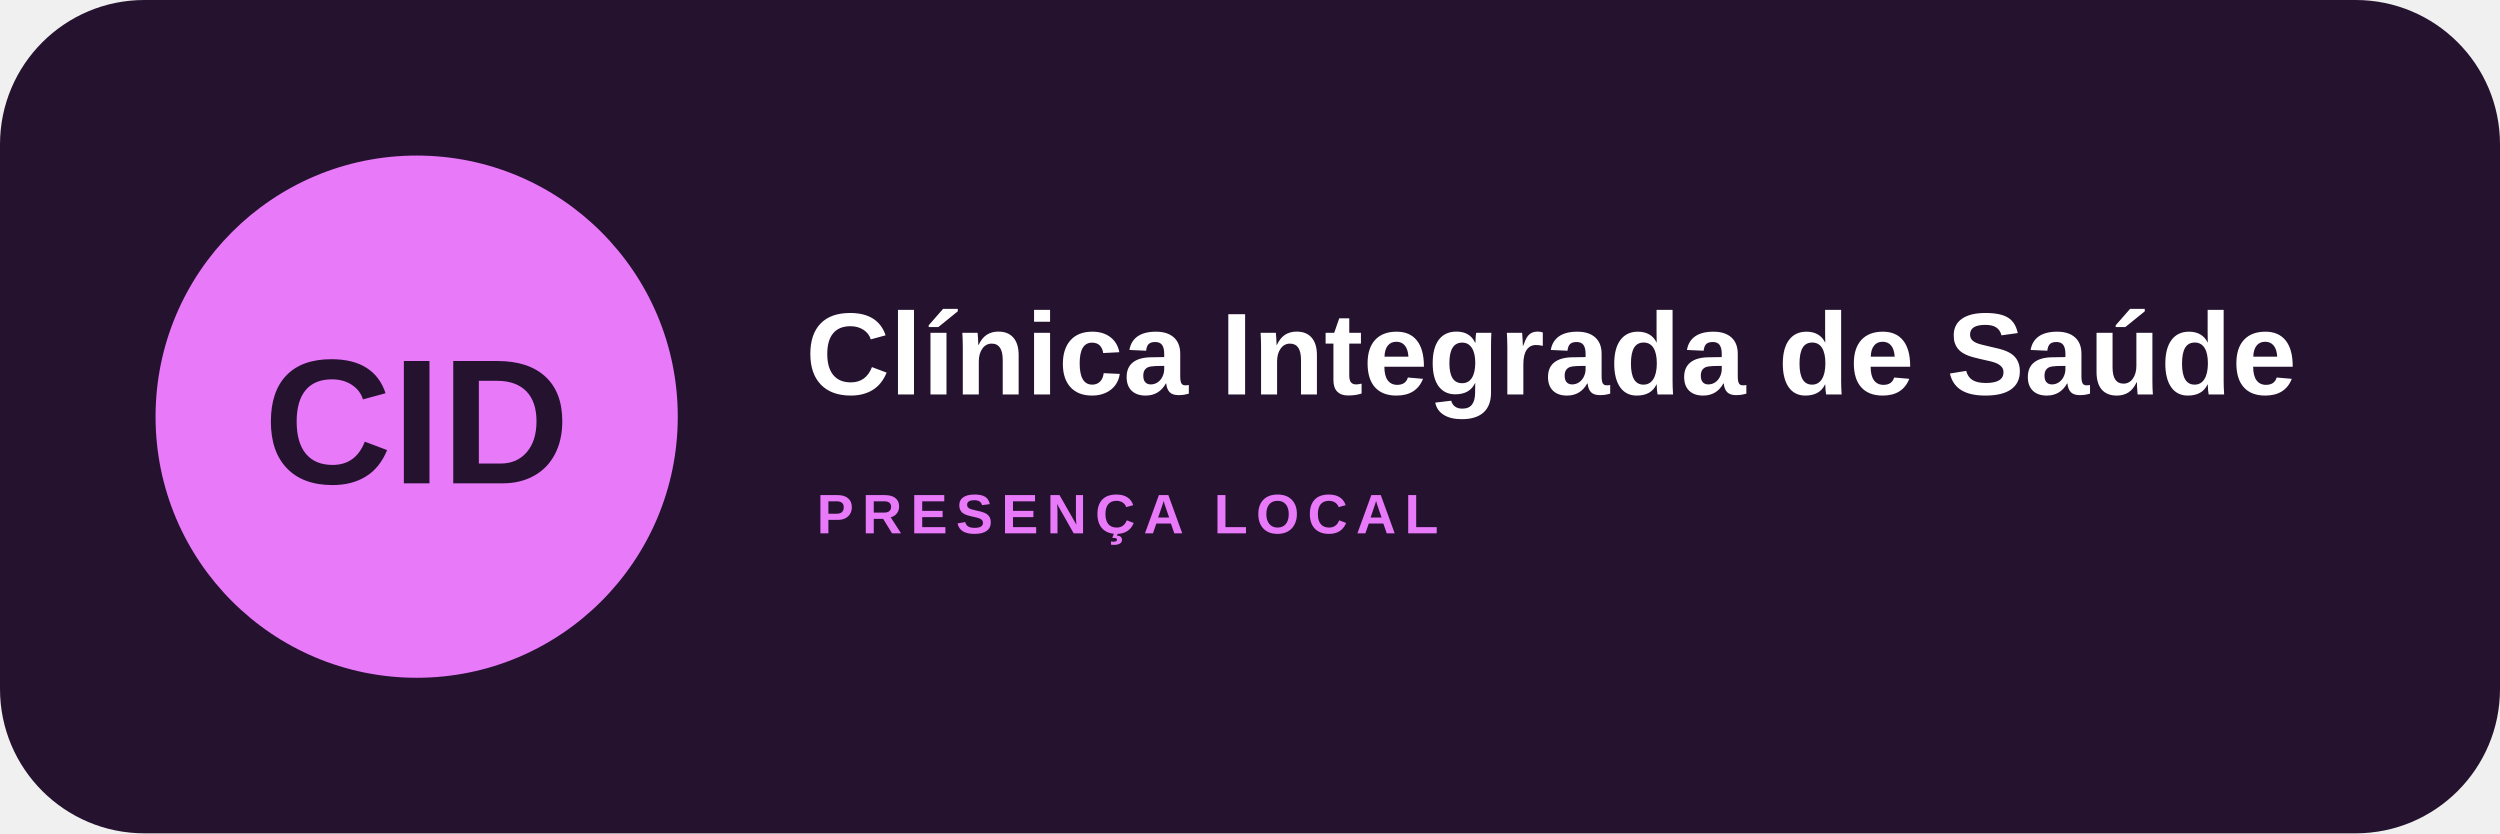
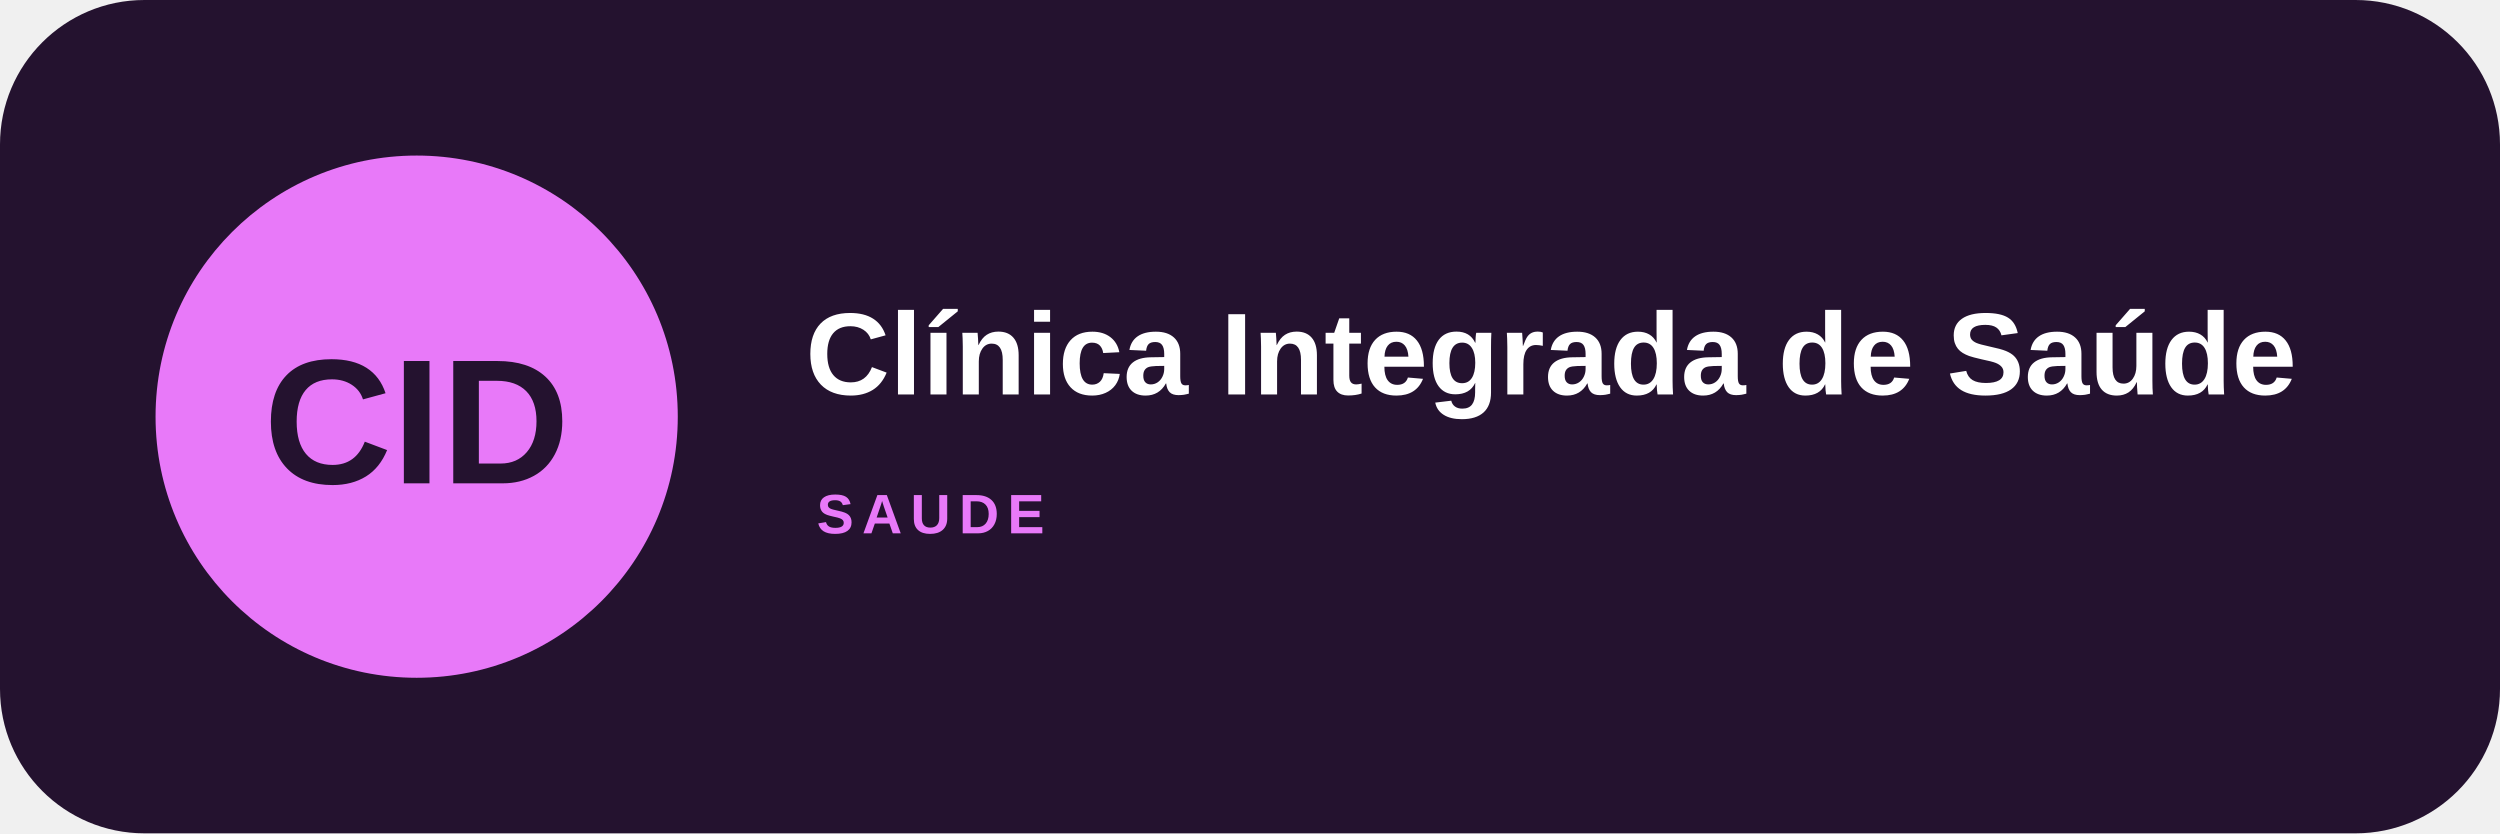
<svg xmlns="http://www.w3.org/2000/svg" width="900" height="300" viewBox="0 0 900 300">
  <rect width="900" height="300" rx="52" fill="#24122f" />
  <circle cx="150" cy="150" r="94" fill="#e879f9" />
  <text x="150" y="174" text-anchor="middle" font-family="Arial,sans-serif" font-size="64" font-weight="900" fill="#24122f">CID</text>
  <text x="290" y="142" font-family="Arial,sans-serif" font-size="42" font-weight="800" fill="#fff">Clínica Integrada de Saúde</text>
-   <text x="294" y="192" font-family="Arial,sans-serif" font-size="20" font-weight="700" letter-spacing="3" fill="#e879f9">PRESENÇA LOCAL</text>
+   <text x="294" y="192" font-family="Arial,sans-serif" font-size="20" font-weight="700" letter-spacing="3" fill="#e879f9">SAUDE</text>
</svg>
